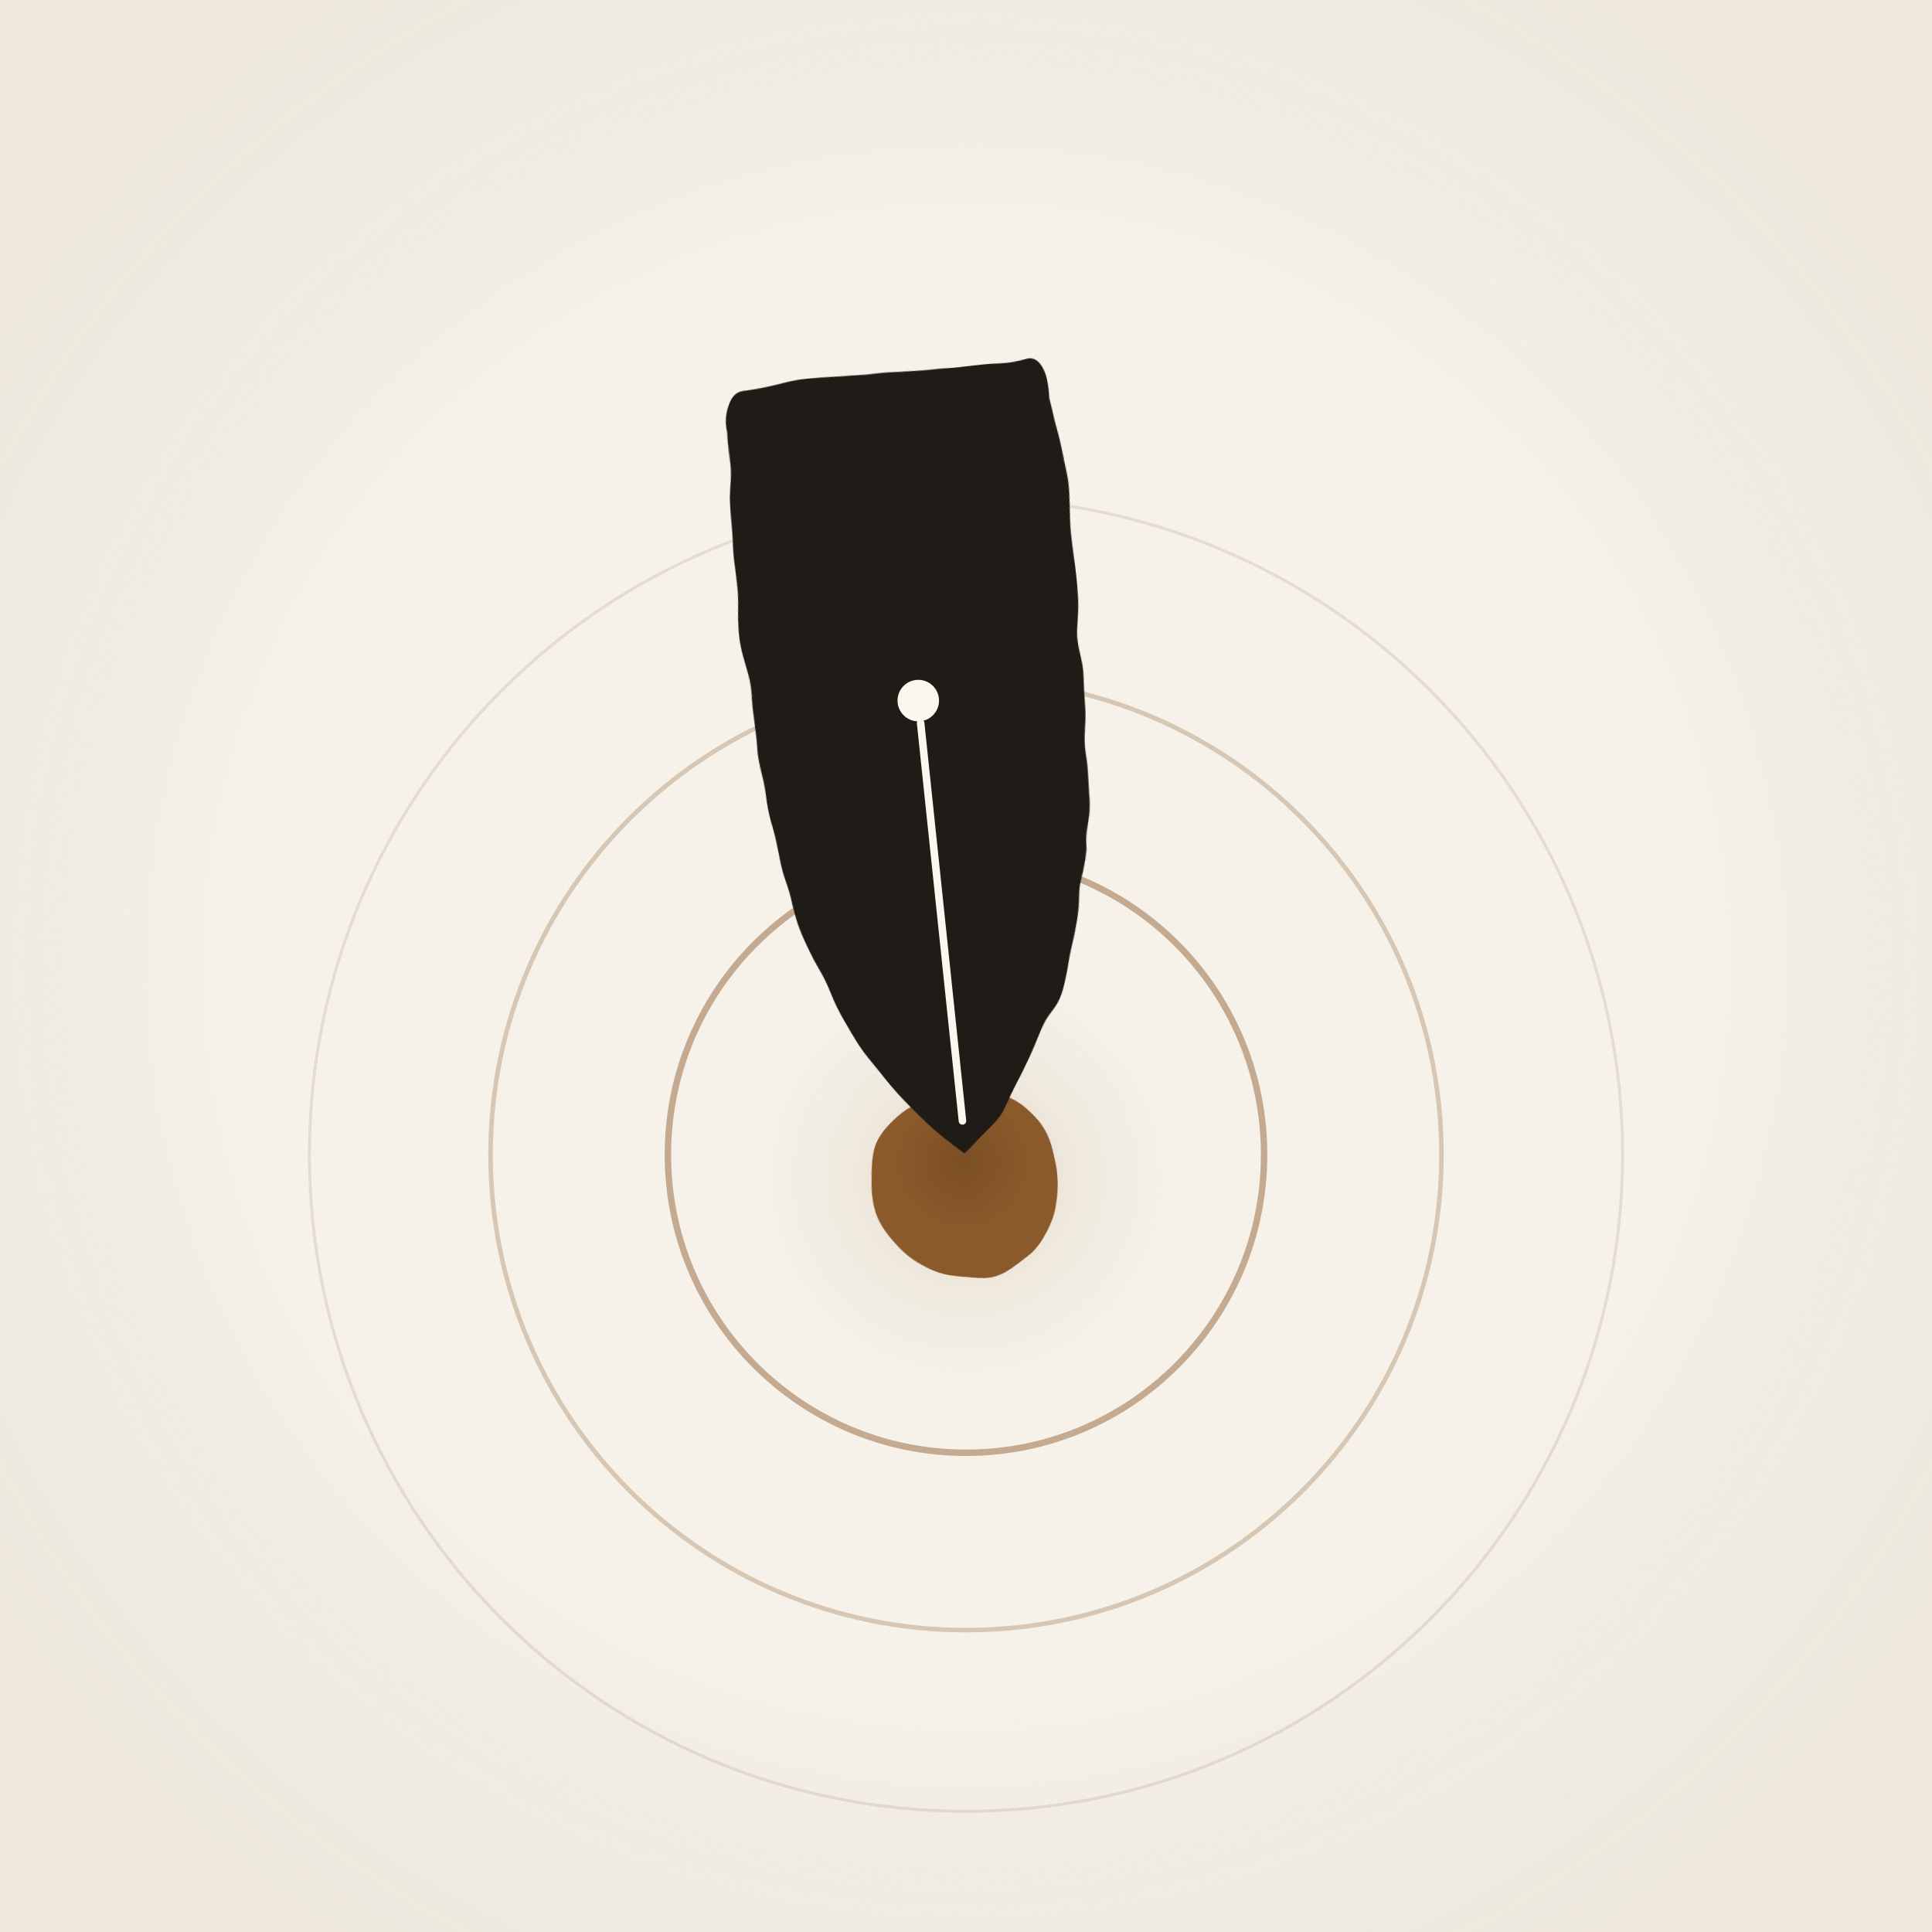
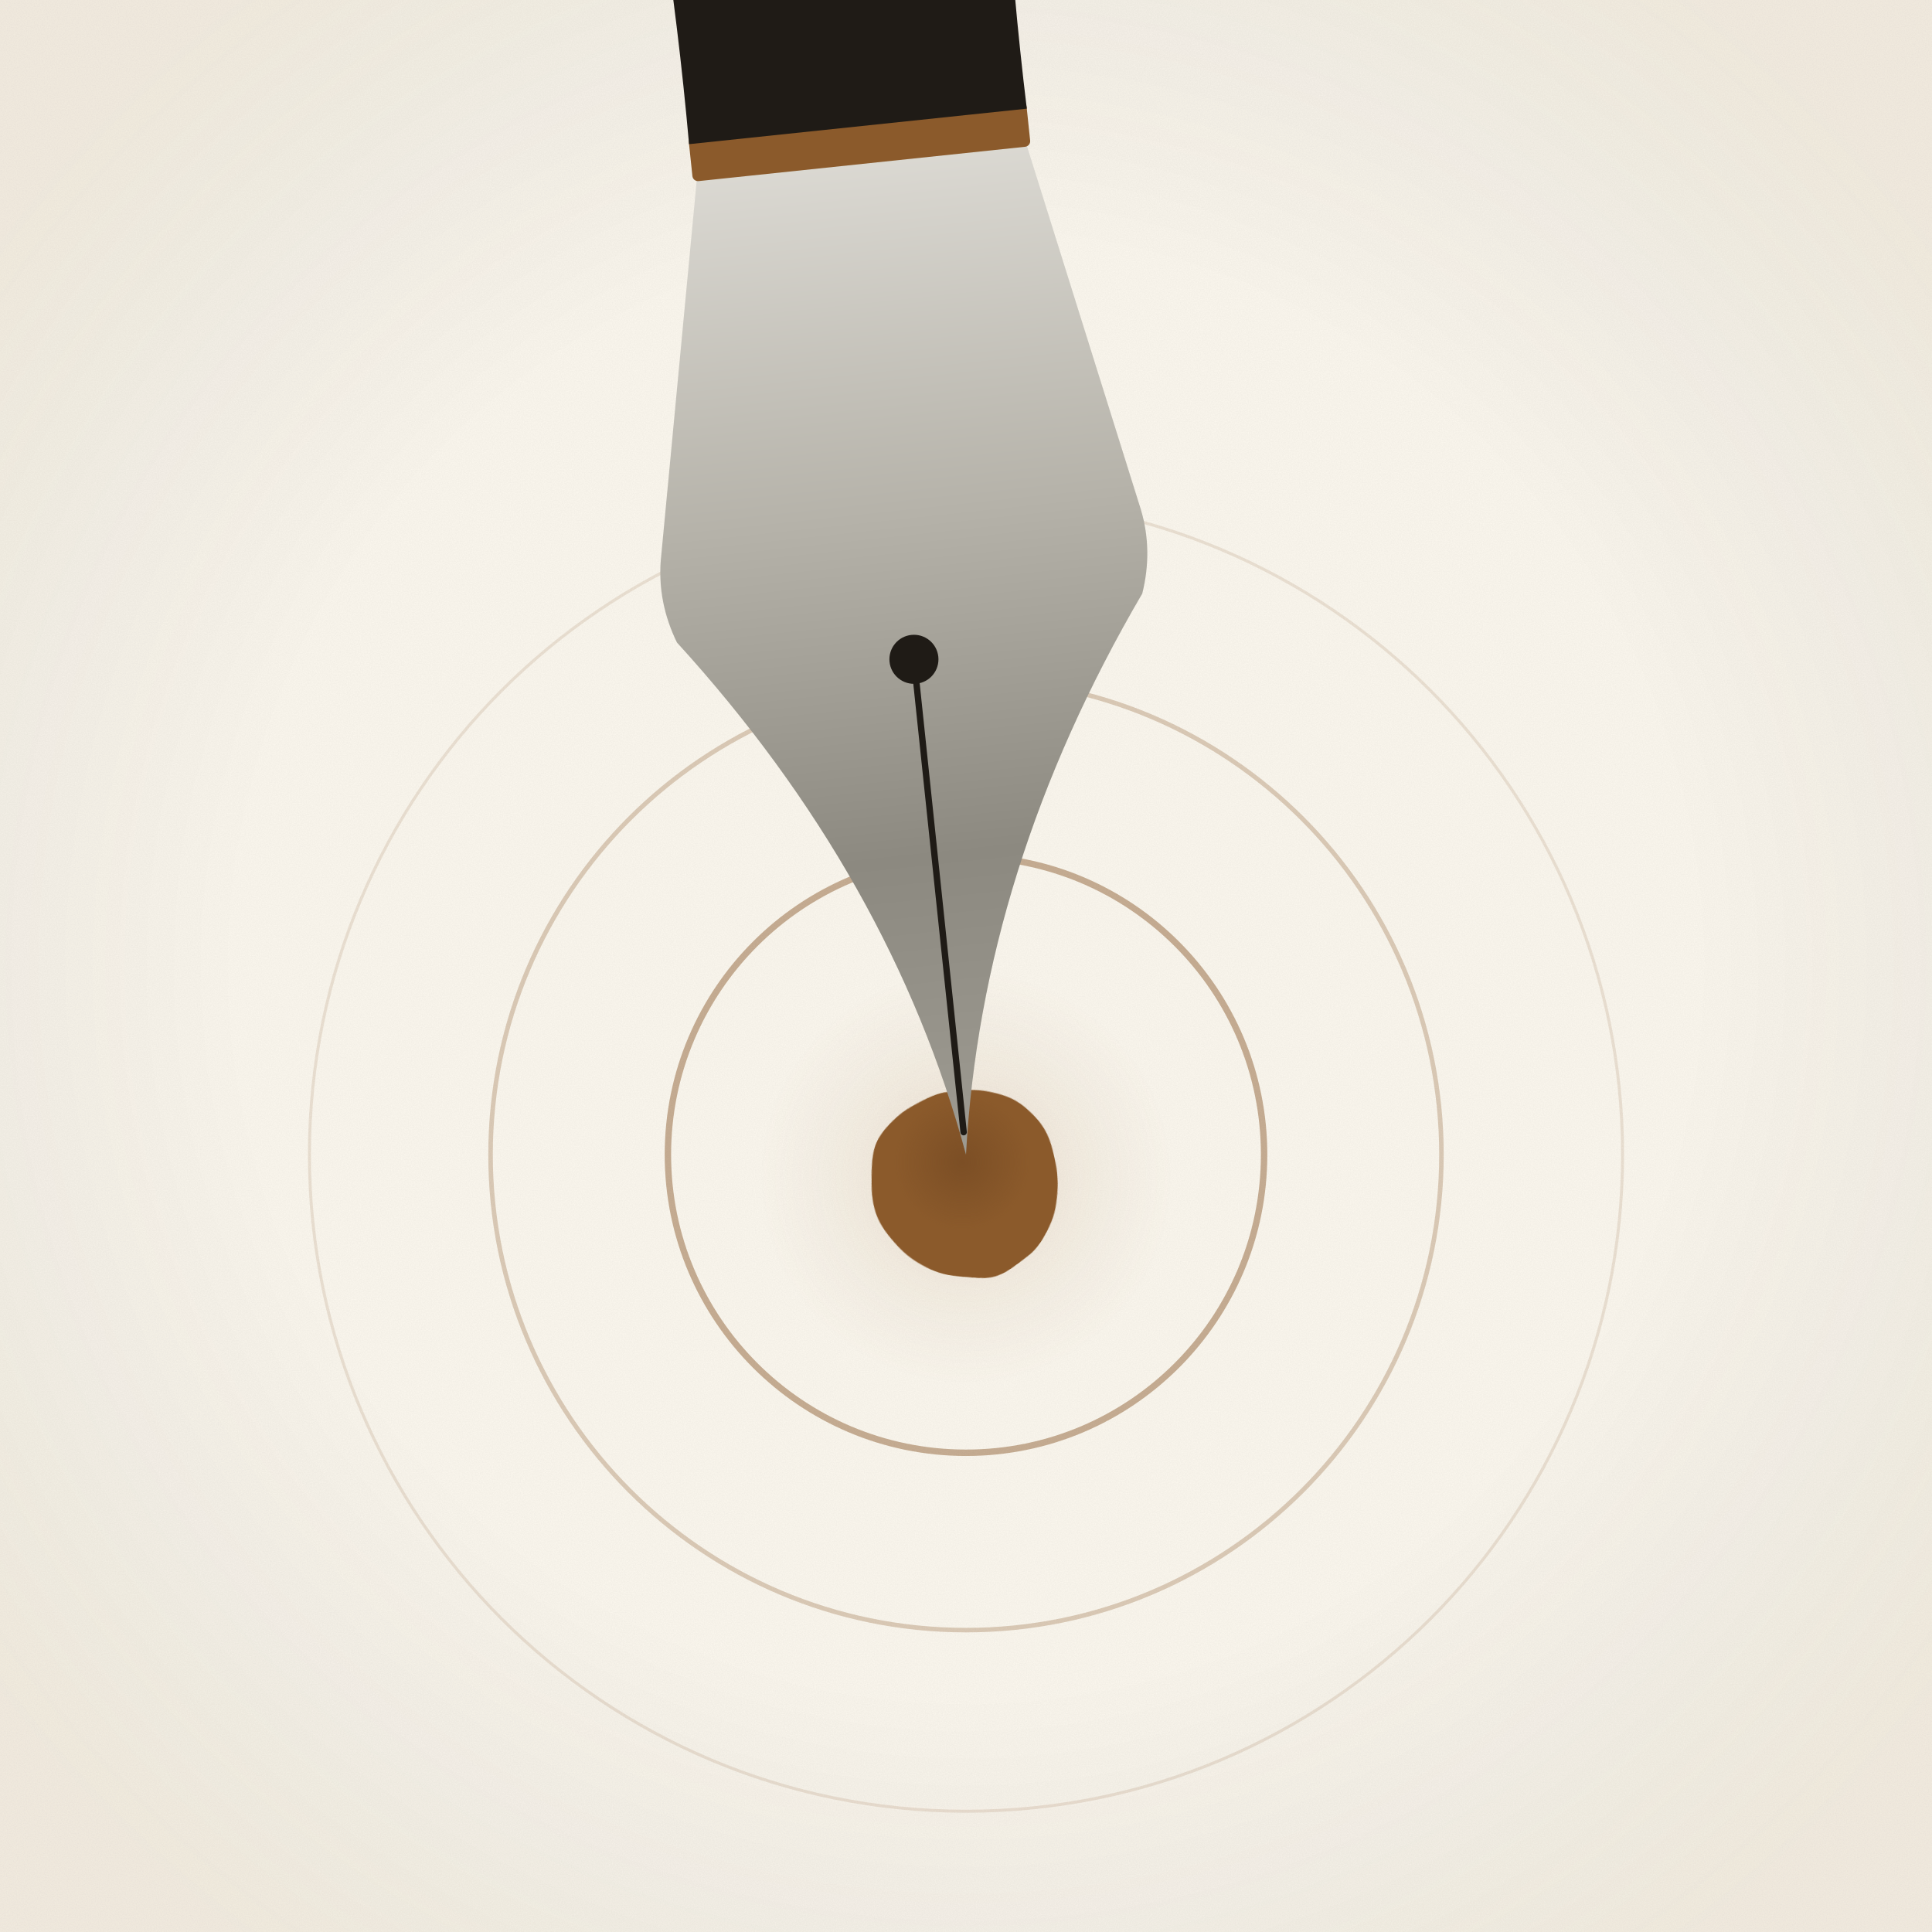
<svg xmlns="http://www.w3.org/2000/svg" viewBox="0 0 1024 1024" width="1024" height="1024" role="img" aria-label="Ink and Echo">
  <defs>
    <filter id="paper" x="0" y="0" width="100%" height="100%">
      <feTurbulence type="fractalNoise" baseFrequency="1.7" numOctaves="2" seed="7" stitchTiles="stitch" />
      <feColorMatrix values="0 0 0 0 0  0 0 0 0 0  0 0 0 0 0  0 0 0 0.04 0" />
      <feComposite in2="SourceGraphic" operator="in" />
    </filter>
    <filter id="bleed" x="-20%" y="-20%" width="140%" height="140%">
      <feTurbulence type="fractalNoise" baseFrequency="0.022" numOctaves="2" seed="3" />
      <feDisplacementMap in="SourceGraphic" scale="9" />
    </filter>
    <radialGradient id="vig" cx="50%" cy="50%" r="62%">
      <stop offset="60%" stop-color="#000" stop-opacity="0" />
      <stop offset="100%" stop-color="#7a5a25" stop-opacity="0.07" />
    </radialGradient>
    <radialGradient id="halo" cx="50%" cy="50%" r="50%">
      <stop offset="0%" stop-color="#8B5A2B" stop-opacity="0.18" />
      <stop offset="55%" stop-color="#8B5A2B" stop-opacity="0.06" />
      <stop offset="100%" stop-color="#8B5A2B" stop-opacity="0" />
    </radialGradient>
    <radialGradient id="dotcore" cx="48%" cy="40%" r="60%">
      <stop offset="0%" stop-color="#6F4520" stop-opacity="0.55" />
      <stop offset="60%" stop-color="#6F4520" stop-opacity="0" />
    </radialGradient>
+     <linearGradient id="silver" x1="0" y1="0" x2="0" y2="1">
+       <stop offset="0%" stop-color="#E2E0DA" />
+       <stop offset="40%" stop-color="#B5B2A9" />
+       <stop offset="72%" stop-color="#8C8980" />
+       <stop offset="100%" stop-color="#9E9B92" />
+     </linearGradient>
  </defs>
  <rect x="0" y="0" width="1024" height="1024" fill="#FBF7EE" />
  <rect x="0" y="0" width="1024" height="1024" fill="#000" filter="url(#paper)" />
  <rect x="0" y="0" width="1024" height="1024" fill="url(#vig)" />
  <g fill="none" stroke="#8B5A2B" style="mix-blend-mode: multiply">
    <circle cx="512" cy="612" r="158" stroke-width="3.4" opacity="0.46" />
    <circle cx="512" cy="612" r="252" stroke-width="2.4" opacity="0.28" />
    <circle cx="512" cy="612" r="348" stroke-width="1.6" opacity="0.14" />
  </g>
  <circle cx="512" cy="624" r="110" fill="url(#halo)" />
  <g filter="url(#bleed)">
    <circle cx="512" cy="626" r="50" fill="#8B5A2B" />
  </g>
  <circle cx="512" cy="626" r="50" fill="url(#dotcore)" />
  <g transform="rotate(-6 512 612)">
-     <g filter="url(#bleed)">
-       <path d="M 436 196 C 428 196, 424 204, 426 218 C 420 296, 420 386, 434 470 C 450 538, 476 580, 512 612 C 548 580, 574 538, 590 470 C 604 386, 604 296, 598 218 C 600 204, 596 196, 588 196 Z" fill="#1F1B16" />
-     </g>
-     <line x1="512" y1="382" x2="512" y2="594" stroke="#FBF7EE" stroke-width="4" stroke-linecap="round" />
-     <circle cx="512" cy="370" r="11" fill="#FBF7EE" />
+     <path d="M 432 44 L 384 282 Q 380 304 388 326 Q 488 462 512 612 Q 536 462 636 326 Q 644 304 640 282 L 592 44 Z" fill="url(#silver)" />
+     <rect x="422" y="60" width="180" height="24" rx="3" fill="#8B5A2B" />
+     <path d="M 420 -60 L 604 -60 Q 601 2 602 64 L 422 64 Q 423 2 420 -60 Z" fill="#1F1B16" />
+     <line x1="512" y1="342" x2="512" y2="600" stroke="#1F1B16" stroke-width="3.4" stroke-linecap="round" />
+     <circle cx="512" cy="348" r="13" fill="#1F1B16" />
  </g>
</svg>
